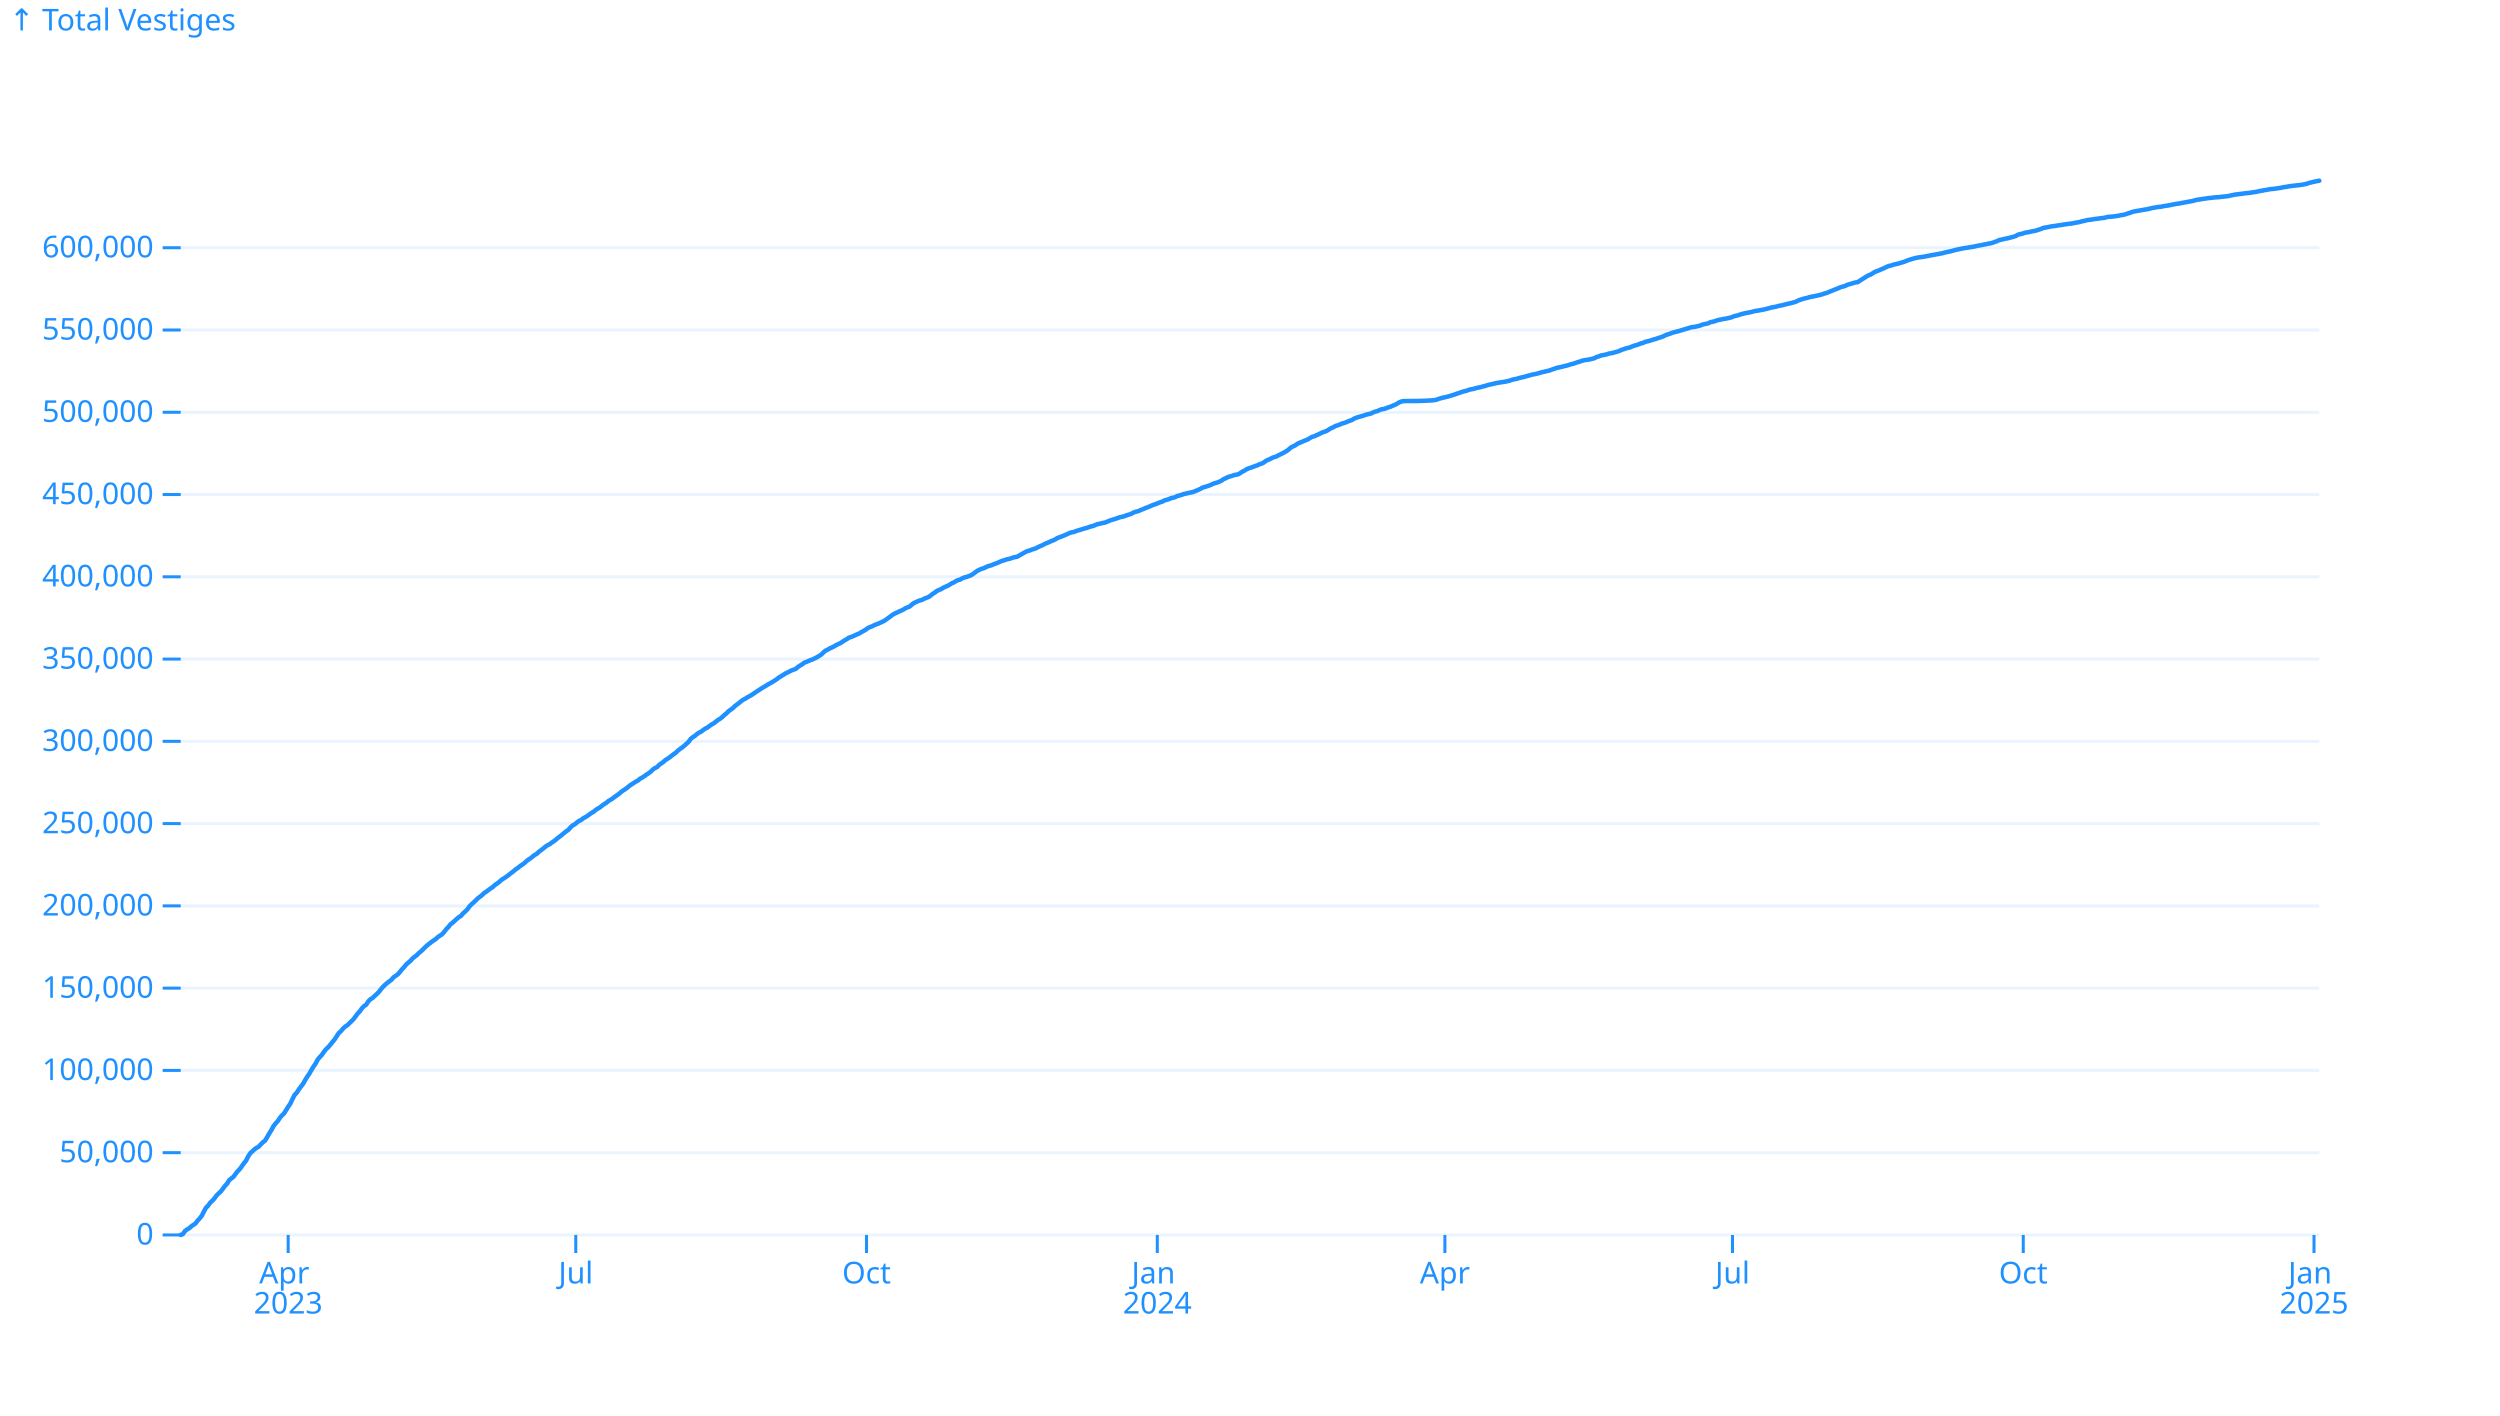
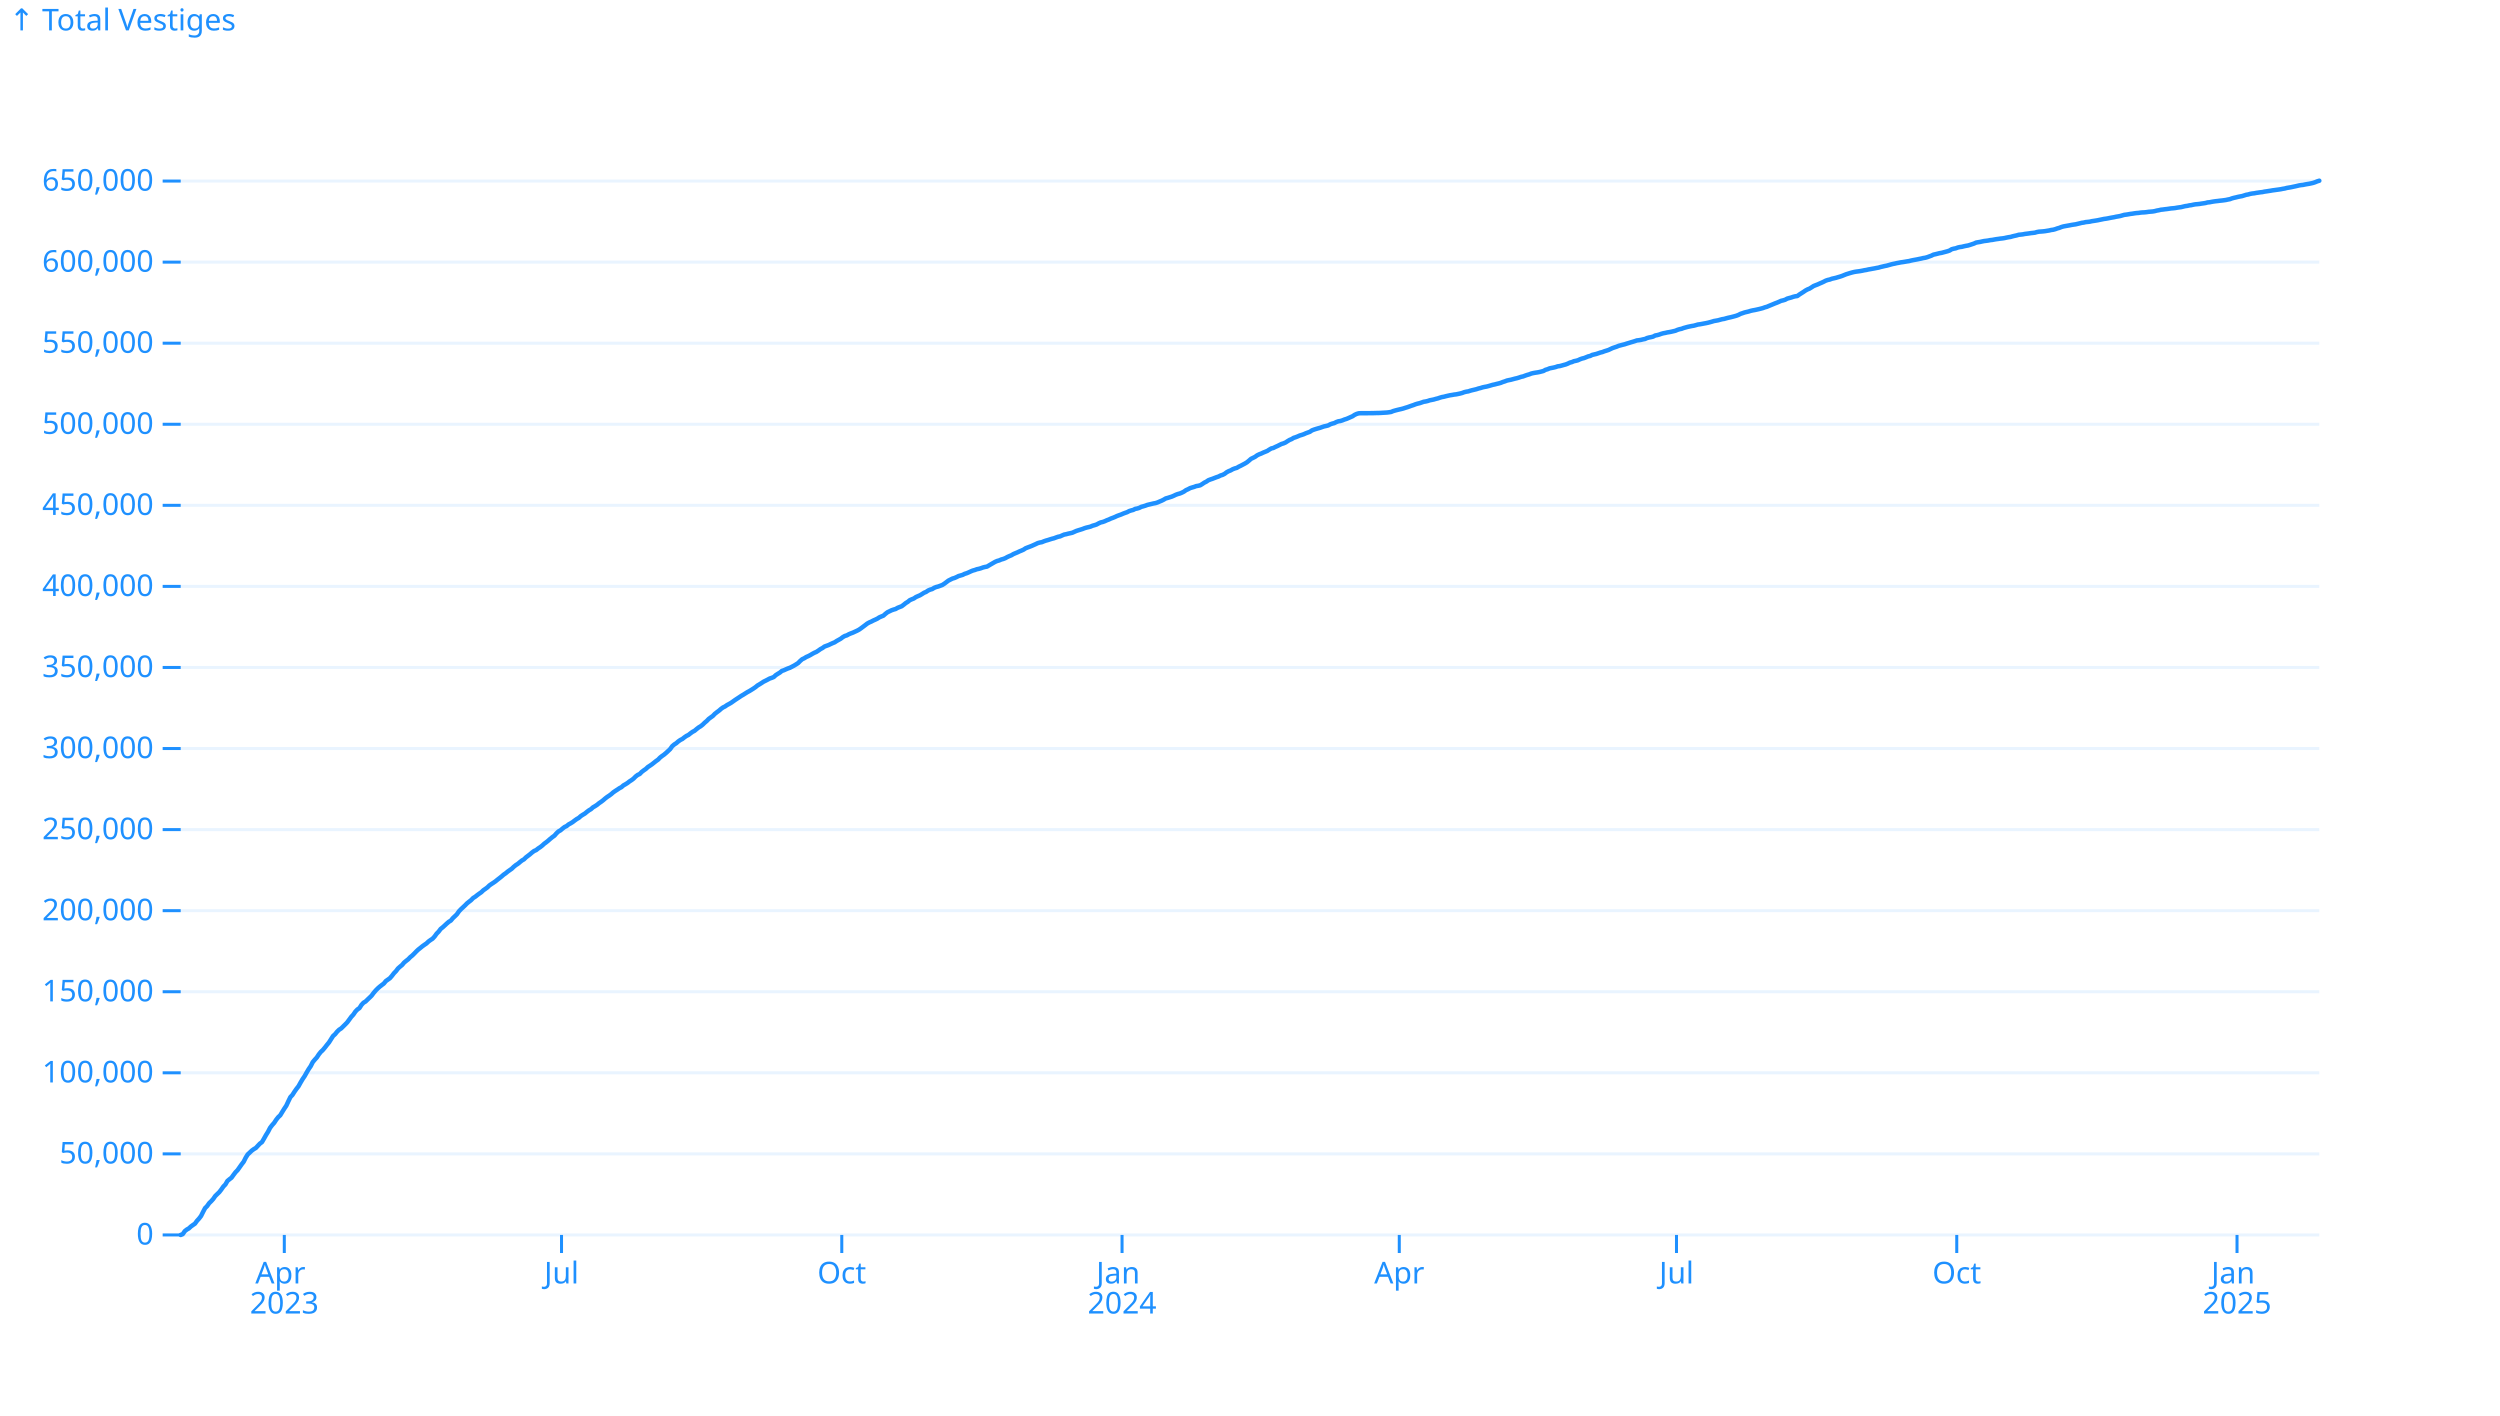
<svg xmlns="http://www.w3.org/2000/svg" class="plot-d6a7b5" fill="currentColor" font-family="system-ui, sans-serif" font-size="10" text-anchor="middle" width="830" height="470" viewBox="0 0 830 470" color="#1e90ff">
  <style>:where(.plot-d6a7b5){--plot-background: white;display:block;height:intrinsic;max-width:100%}:where(.plot-d6a7b5 text),:where(.plot-d6a7b5 tspan){white-space:pre}</style>
  <g aria-label="y-grid" stroke="currentColor" stroke-opacity=".1">
    <line x1="60" x2="770" y1="410" y2="410" />
-     <line x1="60" x2="770" y1="382.687" y2="382.687" />
-     <line x1="60" x2="770" y1="355.375" y2="355.375" />
-     <line x1="60" x2="770" y1="328.062" y2="328.062" />
-     <line x1="60" x2="770" y1="300.749" y2="300.749" />
-     <line x1="60" x2="770" y1="273.436" y2="273.436" />
-     <line x1="60" x2="770" y1="246.124" y2="246.124" />
-     <line x1="60" x2="770" y1="218.811" y2="218.811" />
-     <line x1="60" x2="770" y1="191.498" y2="191.498" />
-     <line x1="60" x2="770" y1="164.185" y2="164.185" />
-     <line x1="60" x2="770" y1="136.873" y2="136.873" />
-     <line x1="60" x2="770" y1="109.56" y2="109.56" />
-     <line x1="60" x2="770" y1="82.247" y2="82.247" />
+     <line x1="60" x2="770" y1="383.085" y2="383.085" />
+     <line x1="60" x2="770" y1="356.171" y2="356.171" />
+     <line x1="60" x2="770" y1="329.256" y2="329.256" />
+     <line x1="60" x2="770" y1="302.342" y2="302.342" />
+     <line x1="60" x2="770" y1="275.427" y2="275.427" />
+     <line x1="60" x2="770" y1="248.513" y2="248.513" />
+     <line x1="60" x2="770" y1="221.598" y2="221.598" />
+     <line x1="60" x2="770" y1="194.684" y2="194.684" />
+     <line x1="60" x2="770" y1="167.769" y2="167.769" />
+     <line x1="60" x2="770" y1="140.855" y2="140.855" />
+     <line x1="60" x2="770" y1="113.94" y2="113.94" />
+     <line x1="60" x2="770" y1="87.025" y2="87.025" />
+     <line x1="60" x2="770" y1="60.111" y2="60.111" />
  </g>
  <g aria-label="y-axis tick" fill="none" stroke="currentColor">
    <path transform="translate(60,410)" d="M0,0L-6,0" />
-     <path transform="translate(60,382.6873)" d="M0,0L-6,0" />
-     <path transform="translate(60,355.3746)" d="M0,0L-6,0" />
-     <path transform="translate(60,328.0618)" d="M0,0L-6,0" />
-     <path transform="translate(60,300.7491)" d="M0,0L-6,0" />
-     <path transform="translate(60,273.4364)" d="M0,0L-6,0" />
-     <path transform="translate(60,246.1237)" d="M0,0L-6,0" />
-     <path transform="translate(60,218.8109)" d="M0,0L-6,0" />
-     <path transform="translate(60,191.4982)" d="M0,0L-6,0" />
-     <path transform="translate(60,164.1855)" d="M0,0L-6,0" />
-     <path transform="translate(60,136.8728)" d="M0,0L-6,0" />
-     <path transform="translate(60,109.56)" d="M0,0L-6,0" />
-     <path transform="translate(60,82.24731)" d="M0,0L-6,0" />
+     <path transform="translate(60,383.0855)" d="M0,0L-6,0" />
+     <path transform="translate(60,356.1709)" d="M0,0L-6,0" />
+     <path transform="translate(60,329.2564)" d="M0,0L-6,0" />
+     <path transform="translate(60,302.3418)" d="M0,0L-6,0" />
+     <path transform="translate(60,275.4273)" d="M0,0L-6,0" />
+     <path transform="translate(60,248.5127)" d="M0,0L-6,0" />
+     <path transform="translate(60,221.5982)" d="M0,0L-6,0" />
+     <path transform="translate(60,194.6836)" d="M0,0L-6,0" />
+     <path transform="translate(60,167.7691)" d="M0,0L-6,0" />
+     <path transform="translate(60,140.8545)" d="M0,0L-6,0" />
+     <path transform="translate(60,113.94)" d="M0,0L-6,0" />
+     <path transform="translate(60,87.02544)" d="M0,0L-6,0" />
+     <path transform="translate(60,60.11089)" d="M0,0L-6,0" />
  </g>
  <g aria-label="y-axis tick label" text-anchor="end" font-variant="tabular-nums">
    <text y=".32em" transform="translate(-9,0) translate(60,410)">0</text>
-     <text y=".32em" transform="translate(-9,0) translate(60,382.6873)">50,000</text>
-     <text y=".32em" transform="translate(-9,0) translate(60,355.3746)">100,000</text>
-     <text y=".32em" transform="translate(-9,0) translate(60,328.0618)">150,000</text>
-     <text y=".32em" transform="translate(-9,0) translate(60,300.7491)">200,000</text>
-     <text y=".32em" transform="translate(-9,0) translate(60,273.4364)">250,000</text>
-     <text y=".32em" transform="translate(-9,0) translate(60,246.1237)">300,000</text>
-     <text y=".32em" transform="translate(-9,0) translate(60,218.8109)">350,000</text>
-     <text y=".32em" transform="translate(-9,0) translate(60,191.4982)">400,000</text>
-     <text y=".32em" transform="translate(-9,0) translate(60,164.1855)">450,000</text>
-     <text y=".32em" transform="translate(-9,0) translate(60,136.8728)">500,000</text>
-     <text y=".32em" transform="translate(-9,0) translate(60,109.56)">550,000</text>
-     <text y=".32em" transform="translate(-9,0) translate(60,82.24731)">600,000</text>
+     <text y=".32em" transform="translate(-9,0) translate(60,383.0855)">50,000</text>
+     <text y=".32em" transform="translate(-9,0) translate(60,356.1709)">100,000</text>
+     <text y=".32em" transform="translate(-9,0) translate(60,329.2564)">150,000</text>
+     <text y=".32em" transform="translate(-9,0) translate(60,302.3418)">200,000</text>
+     <text y=".32em" transform="translate(-9,0) translate(60,275.4273)">250,000</text>
+     <text y=".32em" transform="translate(-9,0) translate(60,248.5127)">300,000</text>
+     <text y=".32em" transform="translate(-9,0) translate(60,221.5982)">350,000</text>
+     <text y=".32em" transform="translate(-9,0) translate(60,194.6836)">400,000</text>
+     <text y=".32em" transform="translate(-9,0) translate(60,167.7691)">450,000</text>
+     <text y=".32em" transform="translate(-9,0) translate(60,140.8545)">500,000</text>
+     <text y=".32em" transform="translate(-9,0) translate(60,113.94)">550,000</text>
+     <text y=".32em" transform="translate(-9,0) translate(60,87.02544)">600,000</text>
+     <text y=".32em" transform="translate(-9,0) translate(60,60.11089)">650,000</text>
  </g>
  <g aria-label="y-axis label" text-anchor="start">
    <text y=".71em" transform="translate(-57,-57) translate(60,60)">↑ Total Vestiges</text>
  </g>
  <g aria-label="x-axis tick" fill="none" stroke="currentColor">
-     <path transform="translate(95.67488,410)" d="M0,0L0,6" />
-     <path transform="translate(191.1576,410)" d="M0,0L0,6" />
-     <path transform="translate(287.6897,410)" d="M0,0L0,6" />
-     <path transform="translate(384.2217,410)" d="M0,0L0,6" />
-     <path transform="translate(479.7044,410)" d="M0,0L0,6" />
-     <path transform="translate(575.1872,410)" d="M0,0L0,6" />
-     <path transform="translate(671.7192,410)" d="M0,0L0,6" />
-     <path transform="translate(768.2512,410)" d="M0,0L0,6" />
+     <path transform="translate(94.38746,410)" d="M0,0L0,6" />
+     <path transform="translate(186.4245,410)" d="M0,0L0,6" />
+     <path transform="translate(279.4729,410)" d="M0,0L0,6" />
+     <path transform="translate(372.5214,410)" d="M0,0L0,6" />
+     <path transform="translate(464.5584,410)" d="M0,0L0,6" />
+     <path transform="translate(556.5954,410)" d="M0,0L0,6" />
+     <path transform="translate(649.6439,410)" d="M0,0L0,6" />
+     <path transform="translate(742.6923,410)" d="M0,0L0,6" />
  </g>
  <g aria-label="x-axis tick label" font-variant="tabular-nums">
-     <text transform="translate(0,9) translate(95.67488,410)">
+     <text transform="translate(0,9) translate(94.38746,410)">
      <tspan x="0" y=".71em">Apr</tspan>
      <tspan x="0" dy="1em">2023</tspan>
    </text>
-     <text y=".71em" transform="translate(0,9) translate(191.1576,410)">Jul</text>
-     <text y=".71em" transform="translate(0,9) translate(287.6897,410)">Oct</text>
-     <text transform="translate(0,9) translate(384.2217,410)">
+     <text y=".71em" transform="translate(0,9) translate(186.4245,410)">Jul</text>
+     <text y=".71em" transform="translate(0,9) translate(279.4729,410)">Oct</text>
+     <text transform="translate(0,9) translate(372.5214,410)">
      <tspan x="0" y=".71em">Jan</tspan>
      <tspan x="0" dy="1em">2024</tspan>
    </text>
-     <text y=".71em" transform="translate(0,9) translate(479.7044,410)">Apr</text>
-     <text y=".71em" transform="translate(0,9) translate(575.1872,410)">Jul</text>
-     <text y=".71em" transform="translate(0,9) translate(671.7192,410)">Oct</text>
-     <text transform="translate(0,9) translate(768.2512,410)">
+     <text y=".71em" transform="translate(0,9) translate(464.5584,410)">Apr</text>
+     <text y=".71em" transform="translate(0,9) translate(556.5954,410)">Jul</text>
+     <text y=".71em" transform="translate(0,9) translate(649.6439,410)">Oct</text>
+     <text transform="translate(0,9) translate(742.6923,410)">
      <tspan x="0" y=".71em">Jan</tspan>
      <tspan x="0" dy="1em">2025</tspan>
    </text>
  </g>
  <g aria-label="line" fill="none" stroke="currentColor" stroke-width="1.5" stroke-linejoin="round" stroke-linecap="round">
-     <path d="M60,410L60.7,409.726L61.399,408.723L62.099,408.182L62.798,407.799L63.498,407.166L64.197,406.668L64.897,406.201L65.596,405.256L66.296,404.508L66.995,403.62L67.695,402.245L68.394,400.949L69.094,400.276L69.793,399.302L70.493,398.641L71.192,397.882L71.892,396.891L72.591,396.223L73.291,395.569L73.99,394.681L74.69,393.696L75.389,392.998L76.089,391.808L76.788,391.244L77.488,390.718L78.187,389.769L78.887,388.861L79.586,388.162L80.286,387.187L80.985,386.216L81.685,385.331L82.384,383.959L83.084,382.871L83.783,382.24L84.483,381.584L85.182,381.089L85.882,380.69L86.581,379.949L87.281,379.225L87.98,378.72L88.68,377.551L89.379,376.33L90.079,375.235L90.778,373.909L91.478,373.01L92.177,372.244L92.877,371.201L93.576,370.328L94.276,369.696L94.975,368.557L95.675,367.457L96.374,366.43L97.074,364.957L97.773,363.56L98.473,362.833L99.172,361.754L99.872,360.78L100.571,359.908L101.271,358.673L101.97,357.513L102.67,356.505L103.369,355.293L104.069,354.132L104.768,353.132L105.468,351.786L106.167,350.959L106.867,350.212L107.567,349.17L108.266,348.317L108.966,347.68L109.665,346.858L110.365,345.972L111.064,345.145L111.764,344.061L112.463,342.987L113.163,342.374L113.862,341.524L114.562,340.861L115.261,340.424L115.961,339.748L116.66,339.076L117.36,338.362L118.059,337.438L118.759,336.498L119.458,335.765L120.158,334.749L120.857,334.035L121.557,333.569L122.256,332.499L122.956,331.759L123.655,331.359L124.355,330.689L125.054,330.043L125.754,329.37L126.453,328.445L127.153,327.641L127.852,326.949L128.552,326.347L129.251,325.812L129.951,325.301L130.65,324.462L131.35,323.984L132.049,323.498L132.749,322.71L133.448,321.816L134.148,321.116L134.847,320.214L135.547,319.607L136.246,319.043L136.946,318.225L137.645,317.666L138.345,317.133L139.044,316.422L139.744,315.866L140.443,315.194L141.143,314.482L141.842,313.836L142.542,313.3L143.241,312.739L143.941,312.249L144.64,311.788L145.34,311.138L146.039,310.643L146.739,310.197L147.438,309.46L148.138,308.503L148.837,307.805L149.537,306.897L150.236,306.353L150.936,305.73L151.635,305.086L152.335,304.499L153.034,304.086L153.734,303.267L154.433,302.624L155.133,301.948L155.833,300.967L156.532,300.245L157.232,299.613L157.931,298.968L158.631,298.264L159.33,297.719L160.03,297.185L160.729,296.48L161.429,296.063L162.128,295.511L162.828,295.012L163.527,294.543L164.227,293.883L164.926,293.406L165.626,292.909L166.325,292.243L167.025,291.767L167.724,291.327L168.424,290.852L169.123,290.291L169.823,289.764L170.522,289.215L171.222,288.619L171.921,288.151L172.621,287.579L173.32,287.098L174.02,286.619L174.719,285.955L175.419,285.403L176.118,284.967L176.818,284.395L177.517,283.851L178.217,283.457L178.916,282.782L179.616,282.266L180.315,281.735L181.015,281.144L181.714,280.641L182.414,280.343L183.113,279.795L183.813,279.348L184.512,278.816L185.212,278.183L185.911,277.682L186.611,277.131L187.31,276.524L188.01,275.971L188.709,275.486L189.409,274.695L190.108,274.052L190.808,273.682L191.507,273.09L192.207,272.563L192.906,272.246L193.606,271.685L194.305,271.322L195.005,270.891L195.704,270.367L196.404,269.879L197.103,269.492L197.803,268.882L198.502,268.434L199.202,268.03L199.901,267.461L200.601,266.951L201.3,266.549L202,265.932L202.7,265.54L203.399,265.095L204.099,264.529L204.798,264.07L205.498,263.548L206.197,262.951L206.897,262.428L207.596,261.984L208.296,261.473L208.995,260.874L209.695,260.404L210.394,259.964L211.094,259.499L211.793,259.144L212.493,258.537L213.192,258.157L213.892,257.727L214.591,257.187L215.291,256.757L215.99,256.235L216.69,255.54L217.389,255.016L218.089,254.707L218.788,253.997L219.488,253.475L220.187,253.011L220.887,252.362L221.586,251.924L222.286,251.454L222.985,250.912L223.685,250.361L224.384,249.887L225.084,249.184L225.783,248.644L226.483,248.167L227.182,247.59L227.882,246.954L228.581,246.304L229.281,245.347L229.98,244.763L230.68,244.323L231.379,243.727L232.079,243.248L232.778,242.901L233.478,242.359L234.177,241.882L234.877,241.548L235.576,241.003L236.276,240.506L236.975,240.146L237.675,239.57L238.374,239.031L239.074,238.621L239.773,238.082L240.473,237.408L241.172,236.84L241.872,236.13L242.571,235.628L243.271,235.143L243.97,234.426L244.67,233.887L245.369,233.387L246.069,232.787L246.768,232.29L247.468,231.957L248.167,231.476L248.867,231.114L249.567,230.715L250.266,230.232L250.966,229.747L251.665,229.298L252.365,228.85L253.064,228.387L253.764,227.995L254.463,227.56L255.163,227.129L255.862,226.764L256.562,226.344L257.261,225.911L257.961,225.443L258.66,224.883L259.36,224.483L260.059,224.051L260.759,223.598L261.458,223.266L262.158,222.909L262.857,222.538L263.557,222.311L264.256,222.032L264.956,221.396L265.655,220.956L266.355,220.543L267.054,219.983L267.754,219.749L268.453,219.435L269.153,219.14L269.852,218.904L270.552,218.547L271.251,218.183L271.951,217.766L272.65,217.328L273.35,216.629L274.049,216.035L274.749,215.717L275.448,215.288L276.148,214.992L276.847,214.636L277.547,214.226L278.246,213.857L278.946,213.565L279.645,213.116L280.345,212.622L281.044,212.258L281.744,211.761L282.443,211.509L283.143,211.26L283.842,210.928L284.542,210.614L285.241,210.335L285.941,209.881L286.64,209.503L287.34,209.116L288.039,208.593L288.739,208.202L289.438,207.994L290.138,207.609L290.837,207.325L291.537,207.071L292.236,206.75L292.936,206.434L293.635,206.072L294.335,205.595L295.034,205.085L295.734,204.573L296.433,204.04L297.133,203.656L297.833,203.363L298.532,203L299.232,202.696L299.931,202.368L300.631,201.927L301.33,201.631L302.03,201.353L302.729,200.736L303.429,200.208L304.128,199.883L304.828,199.548L305.527,199.307L306.227,199.117L306.926,198.715L307.626,198.449L308.325,198.184L309.025,197.669L309.724,197.115L310.424,196.699L311.123,196.134L311.823,195.835L312.522,195.561L313.222,195.09L313.921,194.785L314.621,194.495L315.32,194.082L316.02,193.642L316.719,193.36L317.419,192.893L318.118,192.593L318.818,192.4L319.517,191.984L320.217,191.706L320.916,191.536L321.616,191.281L322.315,191.02L323.015,190.582L323.714,190.066L324.414,189.548L325.113,189.203L325.813,188.862L326.512,188.664L327.212,188.365L327.911,188.014L328.611,187.821L329.31,187.619L330.01,187.272L330.709,187.061L331.409,186.769L332.108,186.45L332.808,186.164L333.507,185.978L334.207,185.721L334.906,185.581L335.606,185.388L336.305,185.128L337.005,184.952L337.704,184.834L338.404,184.424L339.103,184.021L339.803,183.626L340.502,183.233L341.202,182.933L341.901,182.747L342.601,182.443L343.3,182.256L344,181.992L344.7,181.607L345.399,181.293L346.099,181.018L346.798,180.606L347.498,180.314L348.197,180.031L348.897,179.698L349.596,179.424L350.296,179.114L350.995,178.656L351.695,178.384L352.394,178.129L353.094,177.861L353.793,177.552L354.493,177.248L355.192,176.913L355.892,176.719L356.591,176.598L357.291,176.311L357.99,176.07L358.69,175.885L359.389,175.661L360.089,175.448L360.788,175.282L361.488,175.019L362.187,174.778L362.887,174.642L363.586,174.332L364.286,174.038L364.985,173.91L365.685,173.726L366.384,173.582L367.084,173.422L367.783,173.117L368.483,172.811L369.182,172.588L369.882,172.379L370.581,172.165L371.281,171.895L371.98,171.683L372.68,171.53L373.379,171.35L374.079,171.05L374.778,170.862L375.478,170.635L376.177,170.254L376.877,169.946L377.576,169.788L378.276,169.542L378.975,169.221L379.675,168.967L380.374,168.639L381.074,168.39L381.773,168.11L382.473,167.782L383.172,167.529L383.872,167.291L384.571,166.989L385.271,166.732L385.97,166.496L386.67,166.127L387.369,165.907L388.069,165.736L388.768,165.379L389.468,165.253L390.167,165.037L390.867,164.688L391.567,164.507L392.266,164.297L392.966,164.036L393.665,163.877L394.365,163.715L395.064,163.551L395.764,163.432L396.463,163.208L397.163,162.903L397.862,162.622L398.562,162.279L399.261,161.87L399.961,161.683L400.66,161.461L401.36,161.246L402.059,160.949L402.759,160.619L403.458,160.372L404.158,160.193L404.857,159.902L405.557,159.553L406.256,159.065L406.956,158.762L407.655,158.39L408.355,158.175L409.054,157.978L409.754,157.713L410.453,157.599L411.153,157.432L411.852,157.01L412.552,156.546L413.251,156.206L413.951,155.733L414.65,155.471L415.35,155.247L416.049,154.978L416.749,154.713L417.448,154.488L418.148,154.134L418.847,153.924L419.547,153.571L420.246,153.046L420.946,152.678L421.645,152.412L422.345,152.017L423.044,151.754L423.744,151.562L424.443,151.156L425.143,150.83L425.842,150.465L426.542,150.106L427.241,149.688L427.941,149.13L428.64,148.524L429.34,148.193L430.039,147.849L430.739,147.347L431.438,147.006L432.138,146.751L432.837,146.422L433.537,146.143L434.236,145.863L434.936,145.413L435.635,145.02L436.335,144.858L437.034,144.507L437.734,144.207L438.433,143.86L439.133,143.518L439.833,143.314L440.532,143.014L441.232,142.565L441.931,142.151L442.631,141.875L443.33,141.451L444.03,141.238L444.729,140.966L445.429,140.659L446.128,140.459L446.828,140.222L447.527,139.908L448.227,139.658L448.926,139.405L449.626,138.938L450.325,138.676L451.025,138.454L451.724,138.254L452.424,138.067L453.123,137.819L453.823,137.587L454.522,137.445L455.222,137.269L455.921,136.892L456.621,136.655L457.32,136.476L458.02,136.124L458.719,135.878L459.419,135.774L460.118,135.563L460.818,135.282L461.517,135.071L462.217,134.783L462.916,134.471L463.616,134.173L464.315,133.712L465.015,133.392L465.714,133.186L466.414,133.149L467.113,133.145L467.813,133.143L468.512,133.14L469.212,133.136L469.911,133.131L470.611,133.126L471.31,133.101L472.01,133.083L472.709,133.071L473.409,133.042L474.108,132.993L474.808,132.959L475.507,132.916L476.207,132.83L476.906,132.716L477.606,132.429L478.305,132.235L479.005,132.053L479.704,131.889L480.404,131.733L481.103,131.553L481.803,131.326L482.502,131.121L483.202,130.879L483.901,130.628L484.601,130.406L485.3,130.135L486,129.929L486.7,129.772L487.399,129.544L488.099,129.3L488.798,129.194L489.498,129.035L490.197,128.8L490.897,128.667L491.596,128.528L492.296,128.322L492.995,128.157L493.695,127.917L494.394,127.716L495.094,127.596L495.793,127.413L496.493,127.254L497.192,127.104L497.892,127L498.591,126.871L499.291,126.794L499.99,126.656L500.69,126.509L501.389,126.323L502.089,126.061L502.788,125.895L503.488,125.788L504.187,125.557L504.887,125.382L505.586,125.223L506.286,125.057L506.985,124.826L507.685,124.666L508.384,124.444L509.084,124.292L509.783,124.175L510.483,123.996L511.182,123.797L511.882,123.59L512.581,123.455L513.281,123.27L513.98,123.112L514.68,122.914L515.379,122.632L516.079,122.421L516.778,122.148L517.478,121.998L518.177,121.865L518.877,121.68L519.576,121.496L520.276,121.341L520.975,121.132L521.675,120.896L522.374,120.749L523.074,120.484L523.773,120.25L524.473,120.06L525.172,119.784L525.872,119.626L526.571,119.504L527.271,119.407L527.97,119.272L528.67,119.103L529.369,118.918L530.069,118.529L530.768,118.336L531.468,118.042L532.167,117.903L532.867,117.769L533.567,117.603L534.266,117.356L534.966,117.273L535.665,117.092L536.365,116.893L537.064,116.714L537.764,116.441L538.463,116.102L539.163,115.926L539.862,115.629L540.562,115.492L541.261,115.308L541.961,114.977L542.66,114.734L543.36,114.569L544.059,114.301L544.759,114.014L545.458,113.86L546.158,113.506L546.857,113.346L547.557,113.186L548.256,112.954L548.956,112.715L549.655,112.552L550.355,112.283L551.054,112.072L551.754,111.852L552.453,111.528L553.153,111.205L553.852,110.973L554.552,110.75L555.251,110.454L555.951,110.277L556.65,110.094L557.35,109.929L558.049,109.694L558.749,109.492L559.448,109.276L560.148,109.077L560.847,108.865L561.547,108.627L562.246,108.554L562.946,108.444L563.645,108.275L564.345,108.143L565.044,107.825L565.744,107.64L566.443,107.51L567.143,107.337L567.842,106.968L568.542,106.842L569.241,106.656L569.941,106.404L570.64,106.214L571.34,106.09L572.039,105.926L572.739,105.824L573.438,105.684L574.138,105.525L574.837,105.359L575.537,105.059L576.236,104.849L576.936,104.707L577.635,104.444L578.335,104.254L579.034,104.063L579.734,103.92L580.433,103.776L581.133,103.668L581.833,103.484L582.532,103.279L583.232,103.189L583.931,103.066L584.631,102.933L585.33,102.809L586.03,102.662L586.729,102.486L587.429,102.293L588.128,102.085L588.828,101.97L589.527,101.848L590.227,101.651L590.926,101.477L591.626,101.367L592.325,101.17L593.025,100.988L593.724,100.845L594.424,100.672L595.123,100.493L595.823,100.3L596.522,100.036L597.222,99.674L597.921,99.449L598.621,99.209L599.32,99.045L600.02,98.885L600.719,98.665L601.419,98.511L602.118,98.391L602.818,98.243L603.517,98.09L604.217,97.92L604.916,97.739L605.616,97.483L606.315,97.299L607.015,97.004L607.714,96.726L608.414,96.442L609.113,96.154L609.813,95.899L610.512,95.605L611.212,95.29L611.911,95.131L612.611,94.923L613.31,94.547L614.01,94.351L614.709,94.173L615.409,93.928L616.108,93.759L616.808,93.673L617.507,93.166L618.207,92.728L618.906,92.291L619.606,91.823L620.305,91.445L621.005,91.173L621.704,90.749L622.404,90.302L623.103,90.028L623.803,89.769L624.502,89.455L625.202,89.166L625.901,88.845L626.601,88.489L627.3,88.255L628,88.11L628.7,87.846L629.399,87.697L630.099,87.538L630.798,87.33L631.498,87.132L632.197,86.902L632.897,86.626L633.596,86.349L634.296,86.136L634.995,85.92L635.695,85.73L636.394,85.563L637.094,85.447L637.793,85.36L638.493,85.261L639.192,85.135L639.892,84.987L640.591,84.884L641.291,84.717L641.99,84.605L642.69,84.474L643.389,84.359L644.089,84.214L644.788,84.097L645.488,83.887L646.187,83.735L646.887,83.568L647.586,83.44L648.286,83.249L648.985,83.051L649.685,82.877L650.384,82.743L651.084,82.579L651.783,82.458L652.483,82.321L653.182,82.23L653.882,82.119L654.581,81.998L655.281,81.897L655.98,81.72L656.68,81.576L657.379,81.452L658.079,81.327L658.778,81.179L659.478,81.048L660.177,80.879L660.877,80.771L661.576,80.58L662.276,80.322L662.975,80.076L663.675,79.733L664.374,79.584L665.074,79.416L665.773,79.239L666.473,79.129L667.172,78.944L667.872,78.761L668.571,78.576L669.271,78.335L669.97,77.908L670.67,77.719L671.369,77.596L672.069,77.333L672.768,77.175L673.468,77.089L674.167,76.914L674.867,76.767L675.567,76.652L676.266,76.449L676.966,76.218L677.665,75.992L678.365,75.67L679.064,75.546L679.764,75.437L680.463,75.281L681.163,75.143L681.862,75.065L682.562,74.971L683.261,74.832L683.961,74.761L684.66,74.63L685.36,74.513L686.059,74.425L686.759,74.315L687.458,74.249L688.158,74.141L688.857,73.985L689.557,73.853L690.256,73.754L690.956,73.55L691.655,73.39L692.355,73.245L693.054,73.033L693.754,72.972L694.453,72.893L695.153,72.753L695.852,72.67L696.552,72.582L697.251,72.472L697.951,72.401L698.65,72.316L699.35,72.112L700.049,71.986L700.749,71.941L701.448,71.886L702.148,71.808L702.847,71.694L703.547,71.584L704.246,71.417L704.946,71.328L705.645,71.146L706.345,70.891L707.044,70.704L707.744,70.424L708.443,70.225L709.143,70.098L709.842,69.976L710.542,69.857L711.241,69.717L711.941,69.609L712.64,69.516L713.34,69.353L714.039,69.191L714.739,69.015L715.438,68.923L716.138,68.76L716.837,68.695L717.537,68.615L718.236,68.455L718.936,68.354L719.635,68.25L720.335,68.132L721.034,67.983L721.734,67.846L722.433,67.699L723.133,67.613L723.833,67.492L724.532,67.349L725.232,67.224L725.931,67.107L726.631,66.948L727.33,66.837L728.03,66.71L728.729,66.513L729.429,66.317L730.128,66.24L730.828,66.13L731.527,66.003L732.227,65.921L732.926,65.807L733.626,65.718L734.325,65.671L735.025,65.56L735.724,65.505L736.424,65.475L737.123,65.399L737.823,65.294L738.522,65.24L739.222,65.179L739.921,65.063L740.621,64.881L741.32,64.762L742.02,64.593L742.719,64.528L743.419,64.433L744.118,64.359L744.818,64.256L745.517,64.154L746.217,64.101L746.916,64.027L747.616,63.901L748.315,63.804L749.015,63.711L749.714,63.544L750.414,63.379L751.113,63.292L751.813,63.134L752.512,63.048L753.212,62.89L753.911,62.772L754.611,62.715L755.31,62.646L756.01,62.529L756.709,62.434L757.409,62.326L758.108,62.135L758.808,62.077L759.507,61.936L760.207,61.821L760.906,61.728L761.606,61.655L762.305,61.563L763.005,61.496L763.704,61.407L764.404,61.312L765.103,61.16L765.803,61.034L766.502,60.772L767.202,60.585L767.901,60.435L768.601,60.258L769.3,60.124L770,60" />
+     <path d="M60,410L60.674,409.73L61.349,408.741L62.023,408.209L62.697,407.831L63.371,407.207L64.046,406.716L64.72,406.256L65.394,405.325L66.068,404.588L66.743,403.713L67.417,402.358L68.091,401.081L68.765,400.418L69.44,399.458L70.114,398.806L70.788,398.059L71.462,397.082L72.137,396.424L72.811,395.779L73.485,394.904L74.16,393.934L74.834,393.246L75.508,392.073L76.182,391.518L76.857,390.999L77.531,390.064L78.205,389.169L78.879,388.48L79.554,387.52L80.228,386.562L80.902,385.69L81.576,384.339L82.251,383.266L82.925,382.645L83.599,381.998L84.274,381.511L84.948,381.117L85.622,380.388L86.296,379.674L86.971,379.176L87.645,378.024L88.319,376.821L88.993,375.742L89.668,374.435L90.342,373.549L91.016,372.794L91.69,371.766L92.365,370.906L93.039,370.283L93.713,369.161L94.387,368.077L95.062,367.065L95.736,365.614L96.41,364.237L97.085,363.52L97.759,362.457L98.433,361.498L99.107,360.638L99.782,359.421L100.456,358.278L101.13,357.285L101.804,356.091L102.479,354.946L103.153,353.961L103.827,352.635L104.501,351.819L105.176,351.084L105.85,350.057L106.524,349.217L107.198,348.589L107.873,347.779L108.547,346.905L109.221,346.091L109.896,345.022L110.57,343.964L111.244,343.36L111.918,342.523L112.593,341.869L113.267,341.438L113.941,340.773L114.615,340.11L115.29,339.406L115.964,338.496L116.638,337.57L117.312,336.847L117.987,335.846L118.661,335.143L119.335,334.683L120.009,333.629L120.684,332.9L121.358,332.505L122.032,331.845L122.707,331.208L123.381,330.545L124.055,329.634L124.729,328.842L125.404,328.159L126.078,327.566L126.752,327.04L127.426,326.536L128.101,325.709L128.775,325.238L129.449,324.759L130.123,323.983L130.798,323.102L131.472,322.411L132.146,321.523L132.821,320.925L133.495,320.369L134.169,319.563L134.843,319.012L135.518,318.487L136.192,317.786L136.866,317.238L137.54,316.576L138.215,315.874L138.889,315.238L139.563,314.71L140.237,314.157L140.912,313.674L141.586,313.22L142.26,312.579L142.934,312.091L143.609,311.652L144.283,310.926L144.957,309.983L145.632,309.295L146.306,308.4L146.98,307.864L147.654,307.25L148.329,306.616L149.003,306.037L149.677,305.63L150.351,304.823L151.026,304.189L151.7,303.523L152.374,302.557L153.048,301.845L153.723,301.223L154.397,300.587L155.071,299.893L155.745,299.356L156.42,298.83L157.094,298.135L157.768,297.724L158.443,297.18L159.117,296.688L159.791,296.226L160.465,295.575L161.14,295.106L161.814,294.616L162.488,293.96L163.162,293.491L163.837,293.057L164.511,292.589L165.185,292.036L165.859,291.517L166.534,290.976L167.208,290.389L167.882,289.928L168.557,289.364L169.231,288.889L169.905,288.418L170.579,287.764L171.254,287.22L171.928,286.79L172.602,286.226L173.276,285.69L173.951,285.302L174.625,284.636L175.299,284.128L175.973,283.604L176.648,283.023L177.322,282.527L177.996,282.233L178.67,281.693L179.345,281.253L180.019,280.728L180.693,280.105L181.368,279.611L182.042,279.068L182.716,278.47L183.39,277.925L184.065,277.447L184.739,276.667L185.413,276.034L186.087,275.669L186.762,275.086L187.436,274.567L188.11,274.254L188.784,273.701L189.459,273.344L190.133,272.919L190.807,272.403L191.481,271.921L192.156,271.541L192.83,270.939L193.504,270.498L194.179,270.099L194.853,269.539L195.527,269.036L196.201,268.64L196.876,268.033L197.55,267.646L198.224,267.207L198.898,266.65L199.573,266.197L200.247,265.683L200.921,265.095L201.595,264.58L202.27,264.141L202.944,263.639L203.618,263.048L204.292,262.585L204.967,262.151L205.641,261.693L206.315,261.343L206.99,260.745L207.664,260.37L208.338,259.947L209.012,259.415L209.687,258.991L210.361,258.476L211.035,257.792L211.709,257.276L212.384,256.971L213.058,256.272L213.732,255.757L214.406,255.299L215.081,254.661L215.755,254.229L216.429,253.765L217.104,253.231L217.778,252.689L218.452,252.221L219.126,251.529L219.801,250.996L220.475,250.526L221.149,249.957L221.823,249.331L222.498,248.69L223.172,247.748L223.846,247.172L224.52,246.739L225.195,246.151L225.869,245.679L226.543,245.337L227.217,244.803L227.892,244.333L228.566,244.003L229.24,243.466L229.915,242.977L230.589,242.622L231.263,242.054L231.937,241.524L232.612,241.12L233.286,240.589L233.96,239.924L234.634,239.364L235.309,238.665L235.983,238.171L236.657,237.693L237.331,236.985L238.006,236.454L238.68,235.962L239.354,235.37L240.028,234.88L240.703,234.553L241.377,234.079L242.051,233.722L242.726,233.329L243.4,232.853L244.074,232.375L244.748,231.933L245.423,231.491L246.097,231.035L246.771,230.648L247.445,230.219L248.12,229.795L248.794,229.436L249.468,229.021L250.142,228.594L250.817,228.134L251.491,227.581L252.165,227.187L252.84,226.761L253.514,226.315L254.188,225.988L254.862,225.637L255.537,225.271L256.211,225.047L256.885,224.772L257.559,224.146L258.234,223.712L258.908,223.305L259.582,222.753L260.256,222.522L260.931,222.213L261.605,221.922L262.279,221.69L262.953,221.338L263.628,220.98L264.302,220.568L264.976,220.137L265.651,219.448L266.325,218.863L266.999,218.549L267.673,218.126L268.348,217.835L269.022,217.484L269.696,217.08L270.37,216.717L271.045,216.428L271.719,215.986L272.393,215.5L273.067,215.14L273.742,214.651L274.416,214.402L275.09,214.157L275.764,213.83L276.439,213.521L277.113,213.246L277.787,212.799L278.462,212.426L279.136,212.045L279.81,211.529L280.484,211.143L281.159,210.939L281.833,210.559L282.507,210.28L283.181,210.029L283.856,209.713L284.53,209.402L285.204,209.045L285.878,208.575L286.553,208.072L287.227,207.568L287.901,207.043L288.575,206.664L289.25,206.376L289.924,206.018L290.598,205.719L291.273,205.395L291.947,204.96L292.621,204.668L293.295,204.395L293.97,203.787L294.644,203.267L295.318,202.946L295.992,202.616L296.667,202.378L297.341,202.191L298.015,201.796L298.689,201.533L299.364,201.272L300.038,200.765L300.712,200.218L301.387,199.808L302.061,199.252L302.735,198.958L303.409,198.687L304.084,198.223L304.758,197.923L305.432,197.637L306.106,197.23L306.781,196.796L307.455,196.518L308.129,196.058L308.803,195.762L309.478,195.572L310.152,195.163L310.826,194.888L311.5,194.721L312.175,194.469L312.849,194.212L313.523,193.781L314.198,193.273L314.872,192.762L315.546,192.422L316.22,192.086L316.895,191.89L317.569,191.596L318.243,191.25L318.917,191.06L319.592,190.861L320.266,190.519L320.94,190.311L321.614,190.024L322.289,189.709L322.963,189.427L323.637,189.244L324.311,188.991L324.986,188.852L325.66,188.663L326.334,188.406L327.009,188.233L327.683,188.116L328.357,187.712L329.031,187.315L329.706,186.926L330.38,186.539L331.054,186.243L331.728,186.06L332.403,185.761L333.077,185.576L333.751,185.316L334.425,184.936L335.1,184.627L335.774,184.356L336.448,183.951L337.123,183.663L337.797,183.384L338.471,183.055L339.145,182.786L339.82,182.48L340.494,182.029L341.168,181.761L341.842,181.509L342.517,181.245L343.191,180.941L343.865,180.641L344.539,180.311L345.214,180.12L345.888,180.001L346.562,179.718L347.236,179.481L347.911,179.298L348.585,179.077L349.259,178.868L349.934,178.703L350.608,178.444L351.282,178.207L351.956,178.074L352.631,177.767L353.305,177.478L353.979,177.352L354.653,177.171L355.328,177.028L356.002,176.87L356.676,176.57L357.35,176.269L358.025,176.049L358.699,175.843L359.373,175.632L360.047,175.366L360.722,175.158L361.396,175.007L362.07,174.829L362.745,174.533L363.419,174.349L364.093,174.124L364.767,173.749L365.442,173.446L366.116,173.29L366.79,173.047L367.464,172.731L368.139,172.481L368.813,172.158L369.487,171.912L370.161,171.637L370.836,171.313L371.51,171.063L372.184,170.829L372.858,170.532L373.533,170.278L374.207,170.046L374.881,169.683L375.556,169.465L376.23,169.297L376.904,168.945L377.578,168.821L378.253,168.608L378.927,168.264L379.601,168.086L380.275,167.879L380.95,167.622L381.624,167.465L382.298,167.306L382.972,167.144L383.647,167.026L384.321,166.806L384.995,166.506L385.67,166.228L386.344,165.89L387.018,165.487L387.692,165.303L388.367,165.084L389.041,164.873L389.715,164.58L390.389,164.255L391.064,164.011L391.738,163.835L392.412,163.548L393.086,163.204L393.761,162.723L394.435,162.424L395.109,162.058L395.783,161.846L396.458,161.652L397.132,161.391L397.806,161.279L398.481,161.114L399.155,160.698L399.829,160.241L400.503,159.906L401.178,159.44L401.852,159.181L402.526,158.961L403.2,158.696L403.875,158.435L404.549,158.213L405.223,157.865L405.897,157.657L406.572,157.31L407.246,156.792L407.92,156.429L408.594,156.167L409.269,155.778L409.943,155.519L410.617,155.33L411.292,154.93L411.966,154.608L412.64,154.249L413.314,153.895L413.989,153.483L414.663,152.933L415.337,152.336L416.011,152.01L416.686,151.671L417.36,151.176L418.034,150.84L418.708,150.588L419.383,150.264L420.057,149.99L420.731,149.714L421.406,149.271L422.08,148.883L422.754,148.723L423.428,148.378L424.103,148.082L424.777,147.74L425.451,147.403L426.125,147.202L426.8,146.906L427.474,146.464L428.148,146.056L428.822,145.784L429.497,145.366L430.171,145.157L430.845,144.888L431.519,144.586L432.194,144.389L432.868,144.155L433.542,143.845L434.217,143.599L434.891,143.35L435.565,142.889L436.239,142.632L436.914,142.412L437.588,142.215L438.262,142.031L438.936,141.787L439.611,141.559L440.285,141.419L440.959,141.245L441.633,140.873L442.308,140.64L442.982,140.463L443.656,140.117L444.33,139.874L445.005,139.772L445.679,139.564L446.353,139.286L447.028,139.079L447.702,138.796L448.376,138.488L449.05,138.194L449.725,137.739L450.399,137.425L451.073,137.222L451.747,137.186L452.422,137.181L453.096,137.179L453.77,137.176L454.444,137.173L455.119,137.168L455.793,137.162L456.467,137.138L457.142,137.12L457.816,137.109L458.49,137.079L459.164,137.032L459.839,136.998L460.513,136.955L461.187,136.871L461.861,136.759L462.536,136.476L463.21,136.284L463.884,136.105L464.558,135.943L465.233,135.789L465.907,135.613L466.581,135.388L467.255,135.187L467.93,134.948L468.604,134.701L469.278,134.482L469.953,134.215L470.627,134.012L471.301,133.857L471.975,133.633L472.65,133.392L473.324,133.288L473.998,133.131L474.672,132.899L475.347,132.768L476.021,132.632L476.695,132.428L477.369,132.266L478.044,132.03L478.718,131.831L479.392,131.713L480.066,131.533L480.741,131.376L481.415,131.228L482.089,131.126L482.764,130.998L483.438,130.923L484.112,130.786L484.786,130.642L485.461,130.459L486.135,130.201L486.809,130.037L487.483,129.931L488.158,129.704L488.832,129.531L489.506,129.374L490.18,129.211L490.855,128.983L491.529,128.826L492.203,128.607L492.877,128.457L493.552,128.342L494.226,128.165L494.9,127.969L495.575,127.765L496.249,127.632L496.923,127.45L497.597,127.294L498.272,127.099L498.946,126.821L499.62,126.613L500.294,126.345L500.969,126.197L501.643,126.066L502.317,125.883L502.991,125.702L503.666,125.549L504.34,125.344L505.014,125.111L505.689,124.966L506.363,124.705L507.037,124.474L507.711,124.286L508.386,124.015L509.06,123.859L509.734,123.738L510.408,123.643L511.083,123.511L511.757,123.343L512.431,123.161L513.105,122.778L513.78,122.588L514.454,122.298L515.128,122.161L515.802,122.029L516.477,121.865L517.151,121.622L517.825,121.54L518.5,121.362L519.174,121.167L519.848,120.99L520.522,120.72L521.197,120.387L521.871,120.213L522.545,119.92L523.219,119.785L523.894,119.604L524.568,119.278L525.242,119.039L525.916,118.876L526.591,118.612L527.265,118.329L527.939,118.177L528.613,117.829L529.288,117.671L529.962,117.513L530.636,117.285L531.311,117.049L531.985,116.889L532.659,116.623L533.333,116.415L534.008,116.198L534.682,115.879L535.356,115.561L536.03,115.333L536.705,115.113L537.379,114.821L538.053,114.646L538.727,114.466L539.402,114.303L540.076,114.072L540.75,113.873L541.425,113.66L542.099,113.464L542.773,113.255L543.447,113.021L544.122,112.949L544.796,112.84L545.47,112.674L546.144,112.543L546.819,112.23L547.493,112.048L548.167,111.92L548.841,111.75L549.516,111.386L550.19,111.261L550.864,111.078L551.538,110.83L552.213,110.643L552.887,110.521L553.561,110.359L554.236,110.258L554.91,110.121L555.584,109.964L556.258,109.801L556.933,109.504L557.607,109.298L558.281,109.157L558.955,108.898L559.63,108.712L560.304,108.523L560.978,108.382L561.652,108.24L562.327,108.133L563.001,107.953L563.675,107.75L564.349,107.661L565.024,107.541L565.698,107.41L566.372,107.288L567.047,107.142L567.721,106.969L568.395,106.779L569.069,106.574L569.744,106.46L570.418,106.34L571.092,106.146L571.766,105.974L572.441,105.866L573.115,105.672L573.789,105.493L574.463,105.352L575.138,105.182L575.812,105.005L576.486,104.815L577.16,104.555L577.835,104.199L578.509,103.977L579.183,103.74L579.858,103.578L580.532,103.421L581.206,103.204L581.88,103.052L582.555,102.934L583.229,102.788L583.903,102.637L584.577,102.47L585.252,102.291L585.926,102.039L586.6,101.858L587.274,101.567L587.949,101.293L588.623,101.013L589.297,100.729L589.972,100.478L590.646,100.189L591.32,99.878L591.994,99.722L592.669,99.516L593.343,99.146L594.017,98.952L594.691,98.777L595.366,98.536L596.04,98.369L596.714,98.284L597.388,97.785L598.063,97.353L598.737,96.923L599.411,96.462L600.085,96.089L600.76,95.821L601.434,95.403L602.108,94.963L602.783,94.693L603.457,94.437L604.131,94.128L604.805,93.843L605.48,93.527L606.154,93.176L606.828,92.946L607.502,92.803L608.177,92.543L608.851,92.395L609.525,92.239L610.199,92.034L610.874,91.839L611.548,91.613L612.222,91.34L612.896,91.067L613.571,90.857L614.245,90.645L614.919,90.458L615.594,90.292L616.268,90.178L616.942,90.093L617.616,89.995L618.291,89.871L618.965,89.725L619.639,89.623L620.313,89.46L620.988,89.349L621.662,89.22L622.336,89.106L623.01,88.964L623.685,88.849L624.359,88.641L625.033,88.491L625.708,88.327L626.382,88.201L627.056,88.013L627.73,87.818L628.405,87.646L629.079,87.514L629.753,87.353L630.427,87.233L631.102,87.098L631.776,87.009L632.45,86.899L633.124,86.779L633.799,86.68L634.473,86.505L635.147,86.364L635.821,86.242L636.496,86.119L637.17,85.973L637.844,85.843L638.519,85.678L639.193,85.571L639.867,85.383L640.541,85.128L641.216,84.886L641.89,84.548L642.564,84.401L643.238,84.235L643.913,84.061L644.587,83.952L645.261,83.77L645.935,83.59L646.61,83.408L647.284,83.17L647.958,82.749L648.632,82.564L649.307,82.442L649.981,82.182L650.655,82.027L651.33,81.942L652.004,81.77L652.678,81.625L653.352,81.512L654.027,81.311L654.701,81.084L655.375,80.861L656.049,80.544L656.724,80.422L657.398,80.315L658.072,80.161L658.746,80.024L659.421,79.947L660.095,79.855L660.769,79.718L661.443,79.649L662.118,79.52L662.792,79.404L663.466,79.317L664.141,79.209L664.815,79.143L665.489,79.038L666.163,78.883L666.838,78.754L667.512,78.656L668.186,78.455L668.86,78.297L669.535,78.154L670.209,77.945L670.883,77.885L671.557,77.808L672.232,77.669L672.906,77.588L673.58,77.501L674.255,77.392L674.929,77.322L675.603,77.239L676.277,77.038L676.952,76.914L677.626,76.869L678.3,76.815L678.974,76.738L679.649,76.626L680.323,76.517L680.997,76.353L681.671,76.266L682.346,76.086L683.02,75.835L683.694,75.65L684.368,75.375L685.043,75.178L685.717,75.053L686.391,74.933L687.066,74.816L687.74,74.678L688.414,74.572L689.088,74.48L689.763,74.319L690.437,74.16L691.111,73.986L691.785,73.895L692.46,73.735L693.134,73.67L693.808,73.592L694.482,73.435L695.157,73.335L695.831,73.232L696.505,73.116L697.179,72.969L697.854,72.834L698.528,72.69L699.202,72.604L699.877,72.485L700.551,72.345L701.225,72.221L701.899,72.106L702.574,71.949L703.248,71.84L703.922,71.714L704.596,71.521L705.271,71.328L705.945,71.251L706.619,71.143L707.293,71.018L707.968,70.937L708.642,70.825L709.316,70.737L709.991,70.69L710.665,70.582L711.339,70.527L712.013,70.498L712.688,70.423L713.362,70.32L714.036,70.266L714.71,70.206L715.385,70.092L716.059,69.912L716.733,69.795L717.407,69.629L718.082,69.564L718.756,69.471L719.43,69.397L720.104,69.296L720.779,69.196L721.453,69.143L722.127,69.071L722.802,68.947L723.476,68.851L724.15,68.76L724.824,68.595L725.499,68.432L726.173,68.346L726.847,68.191L727.521,68.106L728.196,67.951L728.87,67.834L729.544,67.778L730.218,67.71L730.893,67.594L731.567,67.501L732.241,67.395L732.915,67.206L733.59,67.15L734.264,67.011L734.938,66.897L735.613,66.805L736.287,66.733L736.961,66.643L737.635,66.576L738.31,66.489L738.984,66.395L739.658,66.245L740.332,66.121L741.007,65.863L741.681,65.679L742.355,65.531L743.029,65.357L743.704,65.225L744.378,65.102L745.052,64.893L745.726,64.676L746.401,64.561L747.075,64.364L747.749,64.245L748.424,64.172L749.098,64.037L749.772,63.944L750.446,63.841L751.121,63.771L751.795,63.621L752.469,63.53L753.143,63.422L753.818,63.32L754.492,63.199L755.166,63.113L755.84,63.015L756.515,62.927L757.189,62.829L757.863,62.686L758.538,62.581L759.212,62.396L759.886,62.285L760.56,62.169L761.235,62.024L761.909,61.884L762.583,61.733L763.257,61.57L763.932,61.455L764.606,61.386L765.28,61.244L765.954,61.123L766.629,61.014L767.303,60.874L767.977,60.714L768.651,60.489L769.326,60.205L770,60" />
  </g>
</svg>
